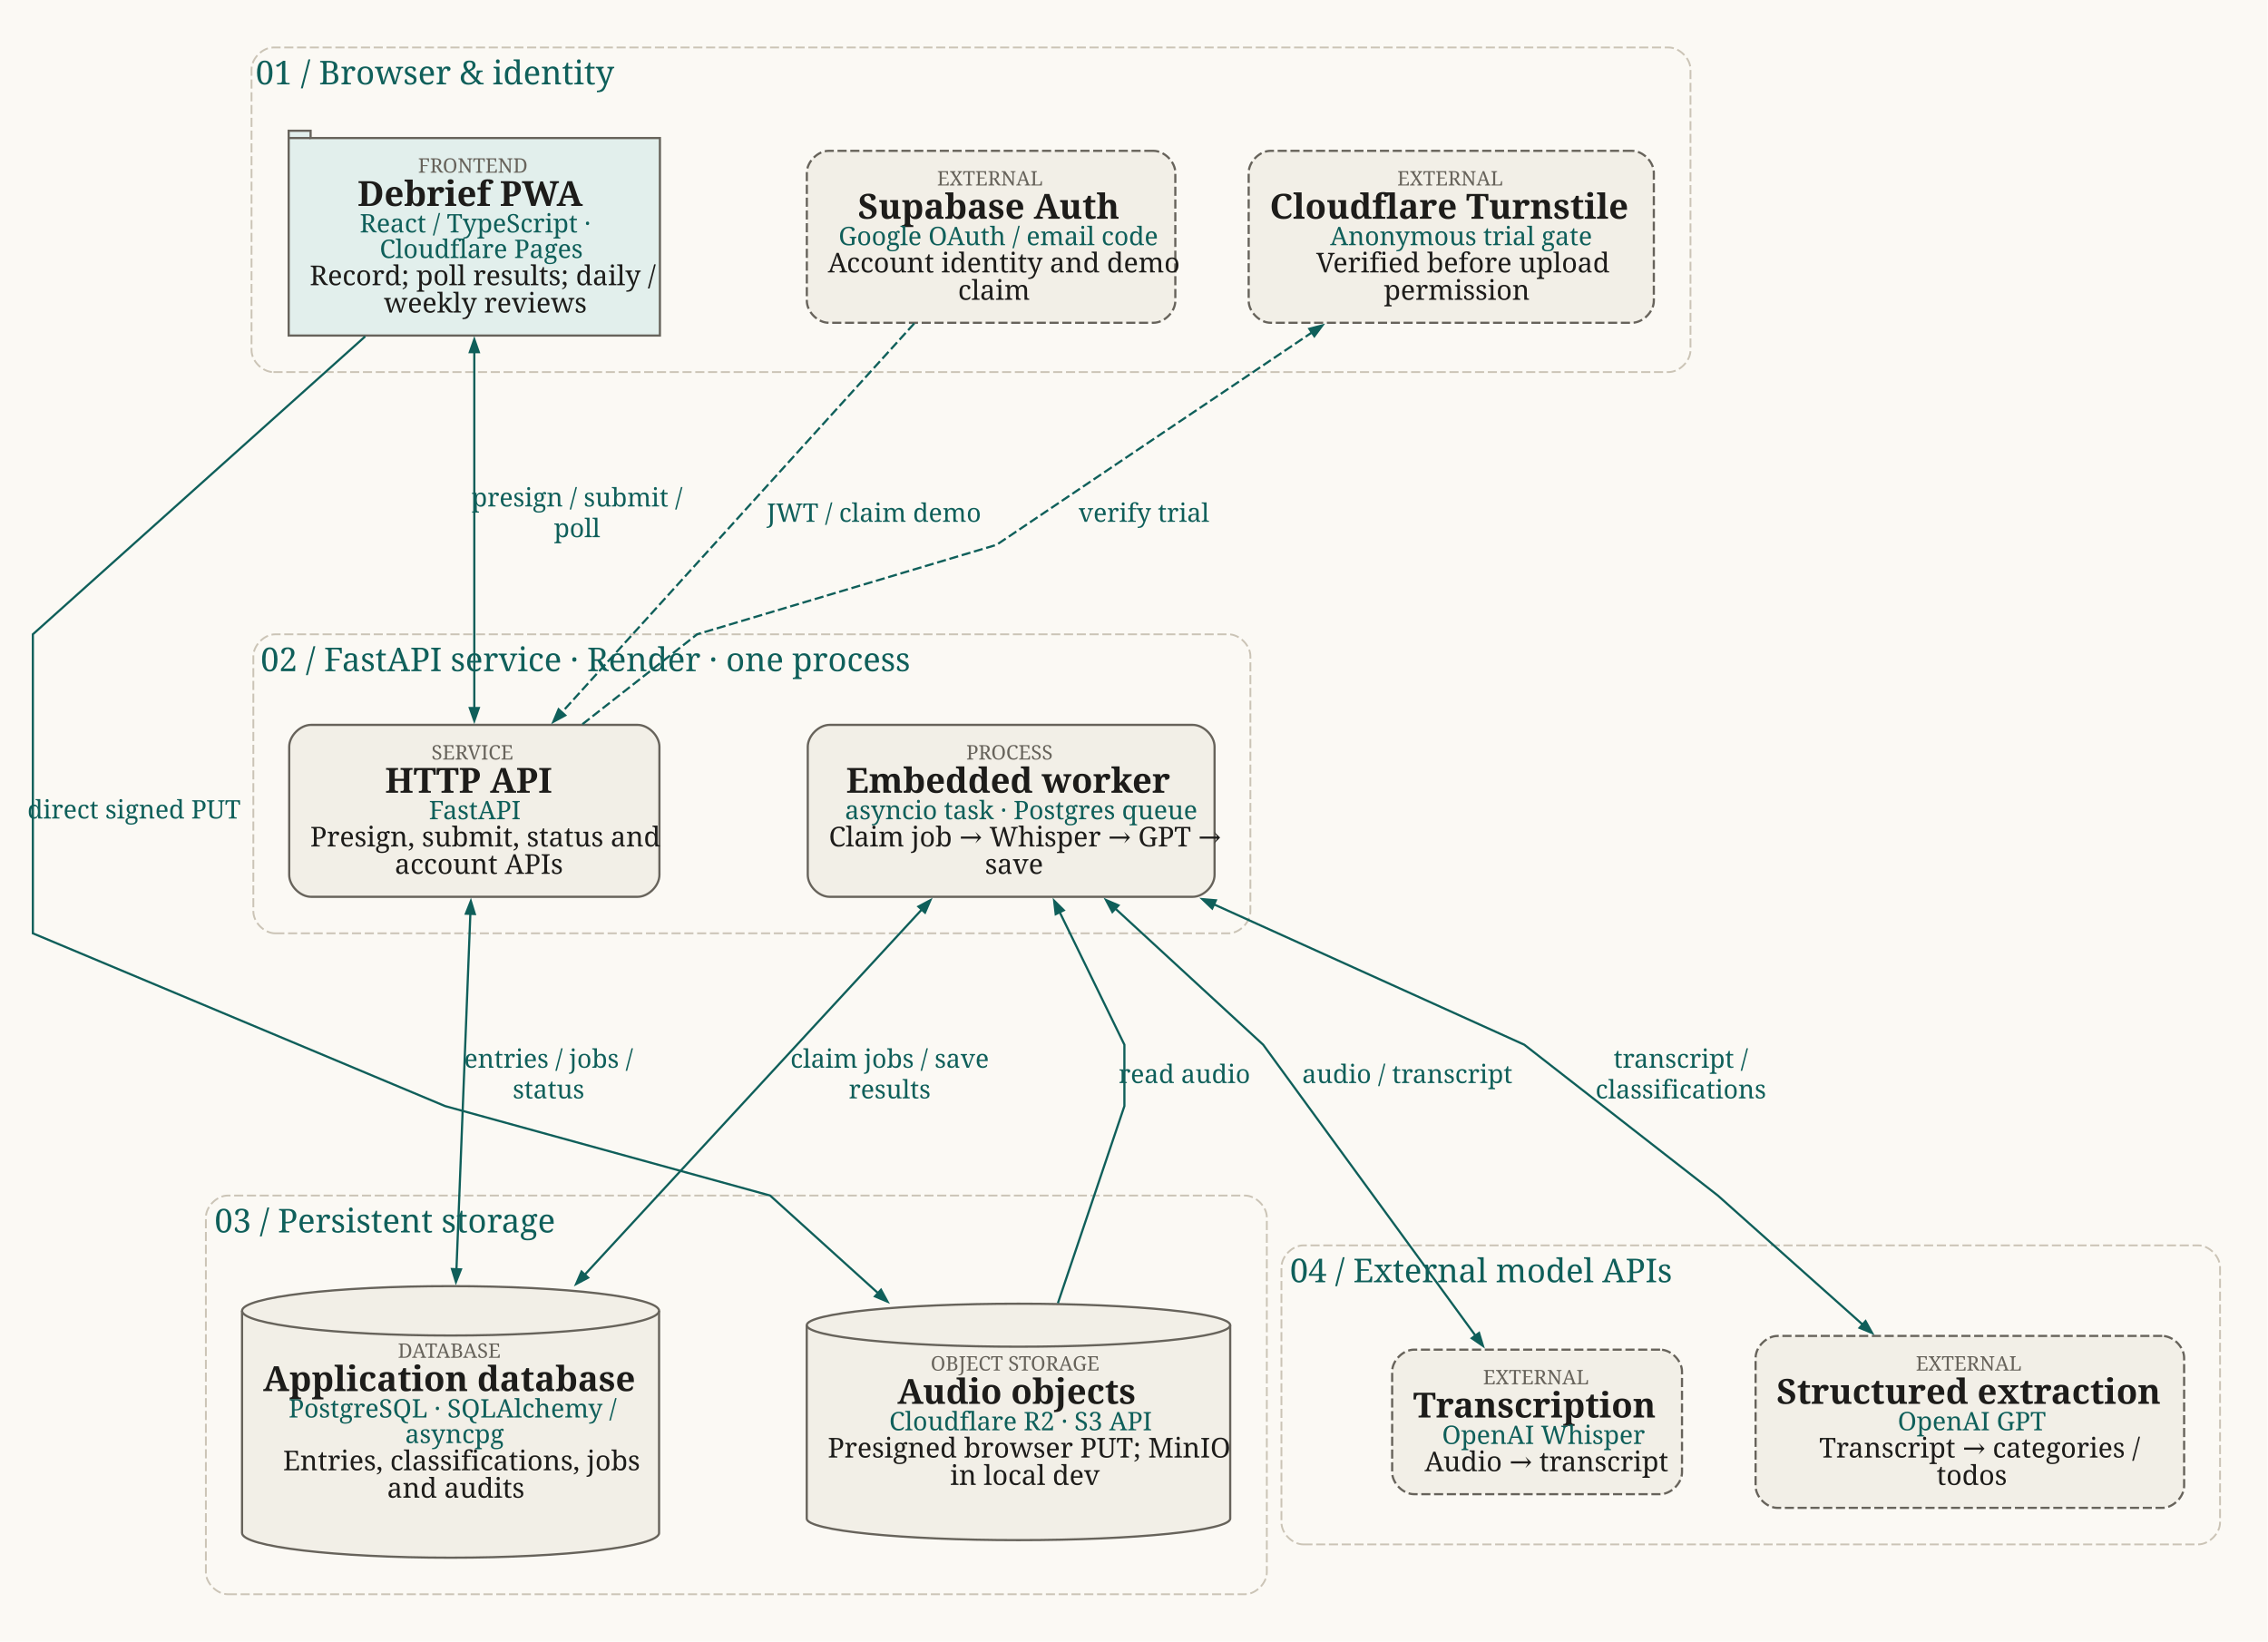
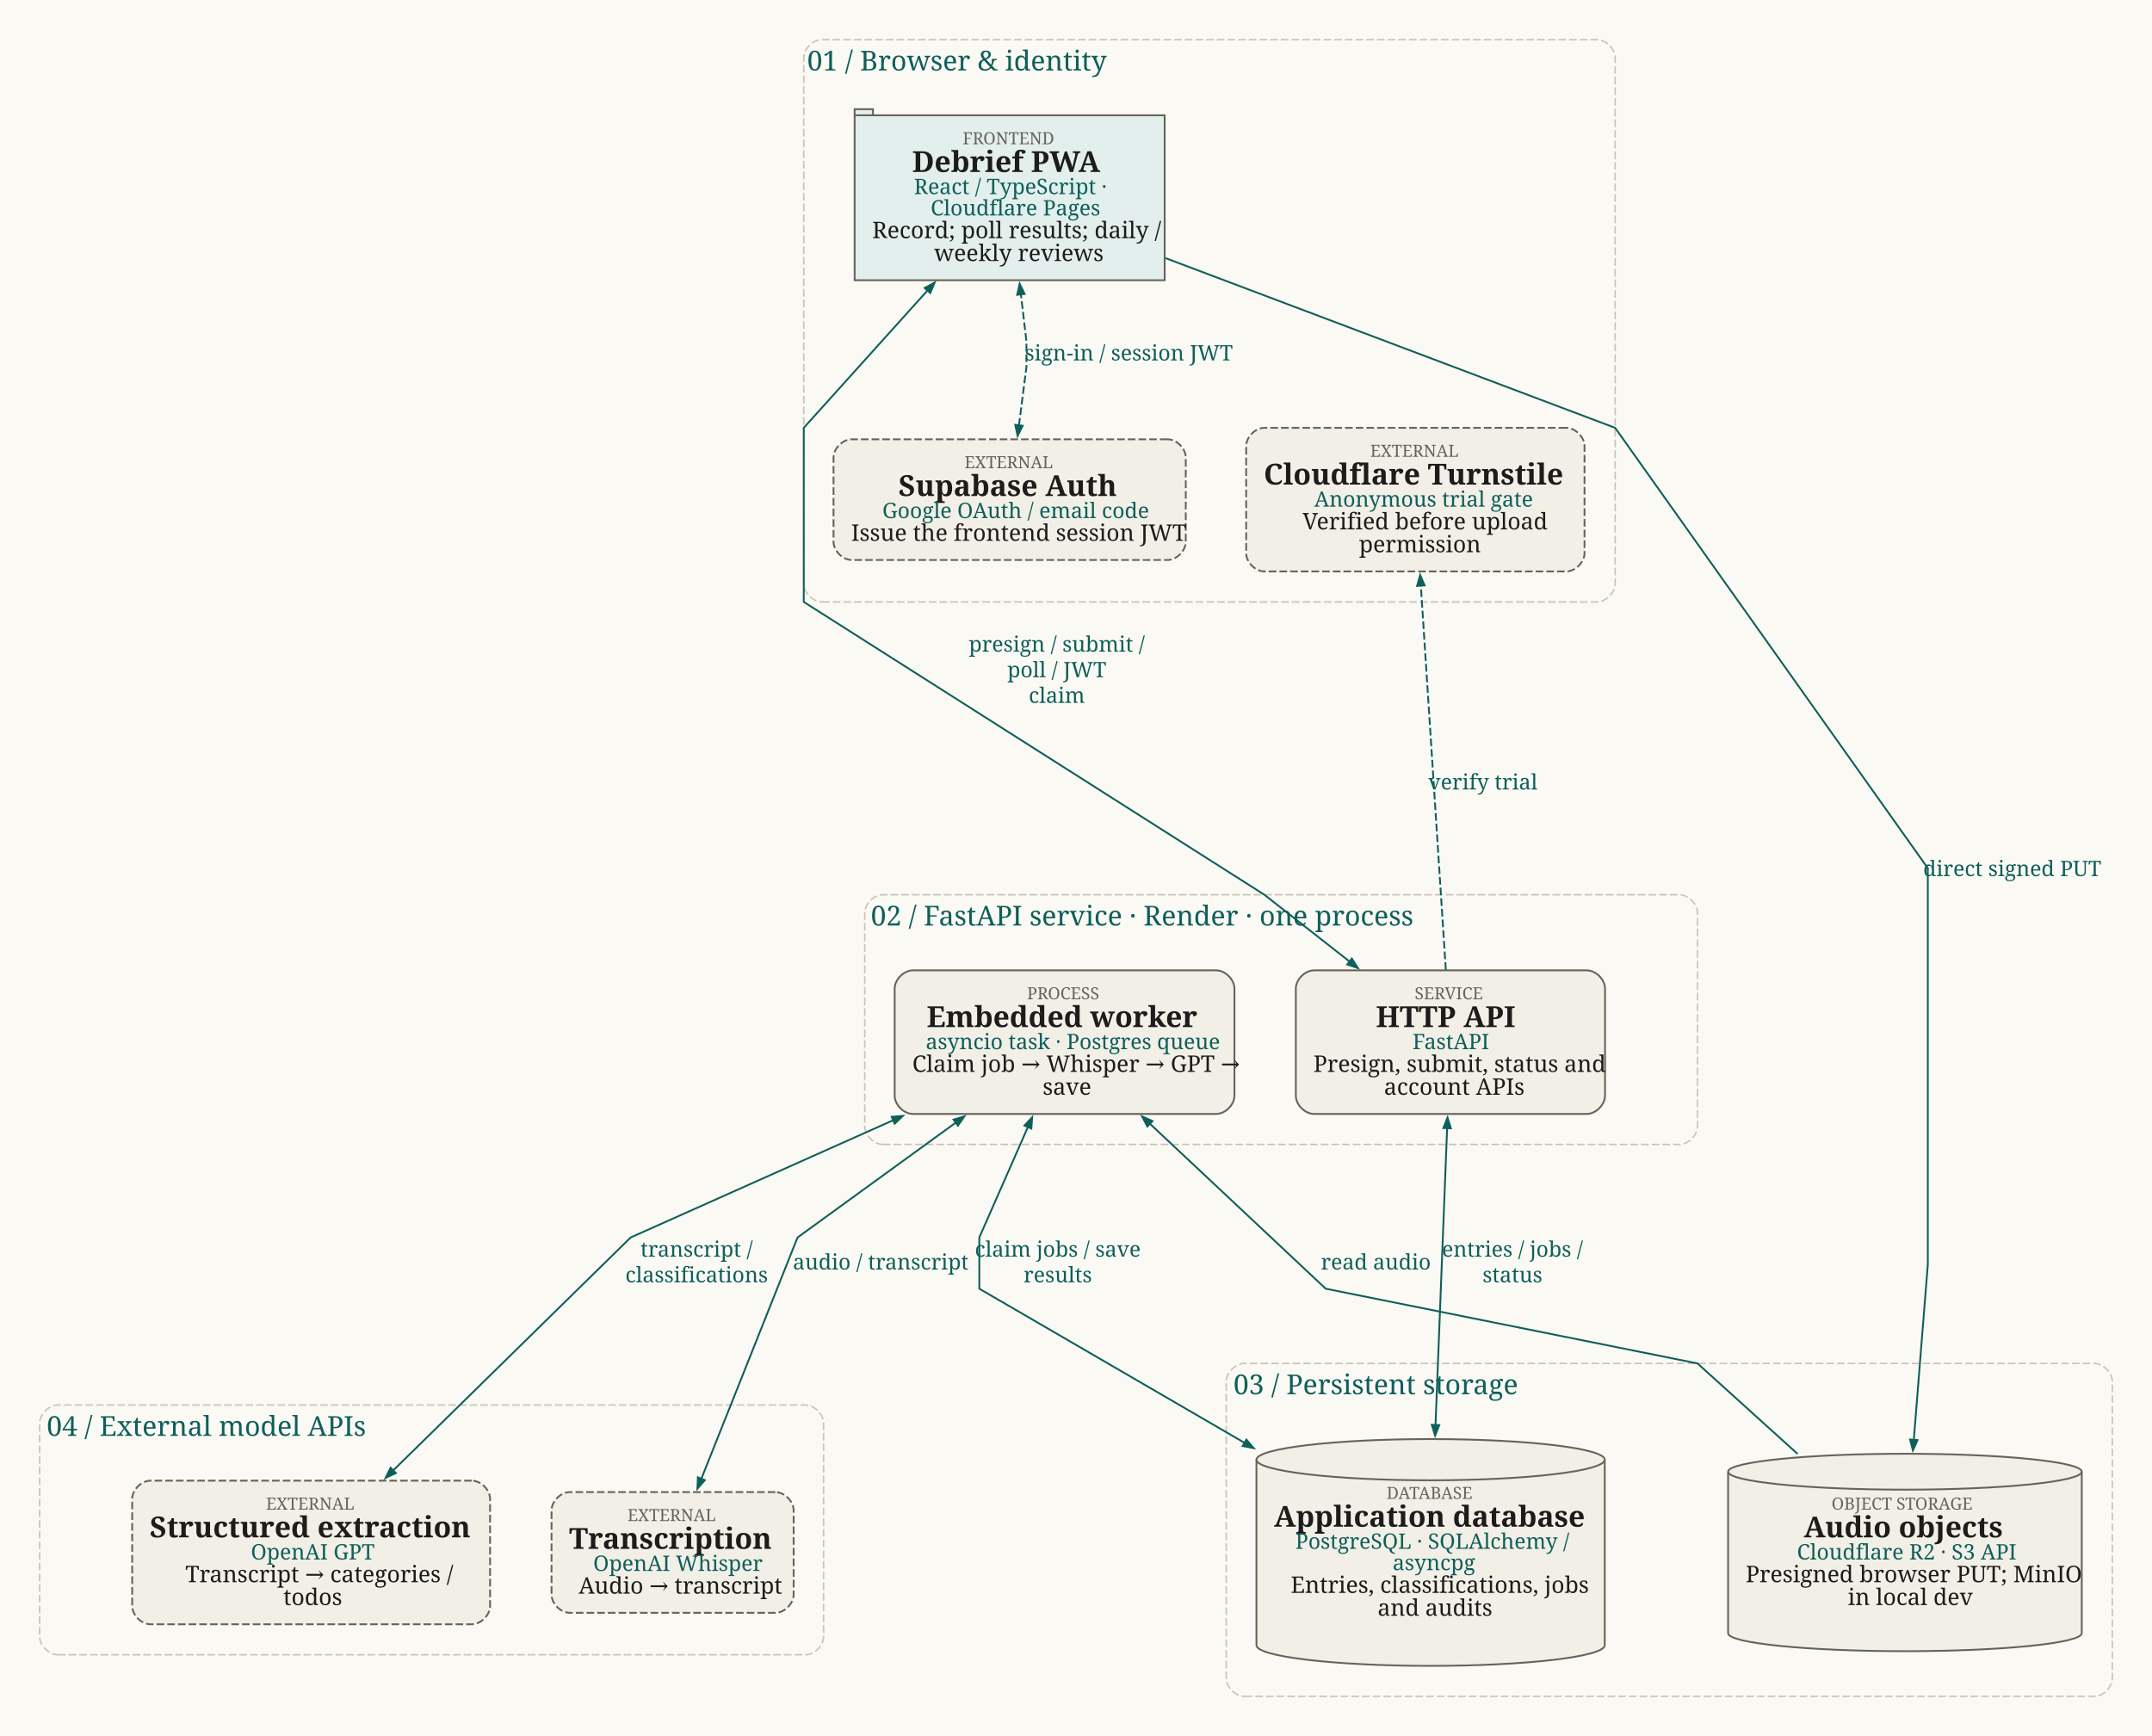
- <svg xmlns="http://www.w3.org/2000/svg" width="1242pt" height="899pt" viewBox="0.00 0.00 1242.00 899.00">
-   <g id="graph0" class="graph" transform="scale(1 1) rotate(0) translate(18 881.04)">
-     <polygon fill="#fbf9f4" stroke="none" points="-18,18 -18,-881.04 1223.74,-881.04 1223.74,18 -18,18" />
+ <svg xmlns="http://www.w3.org/2000/svg" width="1411pt" height="1138pt" viewBox="0.00 0.00 1411.00 1138.00">
+   <g id="graph0" class="graph" transform="scale(1 1) rotate(0) translate(18 1120.4)">
+     <polygon fill="#fbf9f4" stroke="none" points="-18,18 -18,-1120.4 1393,-1120.4 1393,18 -18,18" />
    <g id="clust1" class="cluster">
-       <path fill="#fbf9f4" stroke="#cbc4b6" stroke-dasharray="5,2" d="M131.74,-677.28C131.74,-677.28 895.74,-677.28 895.74,-677.28 901.74,-677.28 907.74,-683.28 907.74,-689.28 907.74,-689.28 907.74,-843.04 907.74,-843.04 907.74,-849.04 901.74,-855.04 895.74,-855.04 895.74,-855.04 131.74,-855.04 131.74,-855.04 125.74,-855.04 119.74,-849.04 119.74,-843.04 119.74,-843.04 119.74,-689.28 119.74,-689.28 119.74,-683.28 125.74,-677.28 131.74,-677.28" />
-       <text xml:space="preserve" text-anchor="middle" x="220.16" y="-834.84" font-family="Georgia" font-size="18.00" fill="#0f5f5a">01 / Browser &amp; identity</text>
-     </g>
-     <g id="clust2" class="cluster">
-       <path fill="#fbf9f4" stroke="#cbc4b6" stroke-dasharray="5,2" d="M132.74,-369.92C132.74,-369.92 654.74,-369.92 654.74,-369.92 660.74,-369.92 666.74,-375.92 666.74,-381.92 666.74,-381.92 666.74,-521.68 666.74,-521.68 666.74,-527.68 660.74,-533.68 654.74,-533.68 654.74,-533.68 132.74,-533.68 132.74,-533.68 126.74,-533.68 120.74,-527.68 120.74,-521.68 120.74,-521.68 120.74,-381.92 120.74,-381.92 120.74,-375.92 126.74,-369.92 132.74,-369.92" />
-       <text xml:space="preserve" text-anchor="middle" x="302.59" y="-513.48" font-family="Georgia" font-size="18.00" fill="#0f5f5a">02 / FastAPI service · Render · one process</text>
-     </g>
-     <g id="clust3" class="cluster">
-       <path fill="#fbf9f4" stroke="#cbc4b6" stroke-dasharray="5,2" d="M106.74,-8C106.74,-8 663.74,-8 663.74,-8 669.74,-8 675.74,-14 675.74,-20 675.74,-20 675.74,-214.32 675.74,-214.32 675.74,-220.32 669.74,-226.32 663.74,-226.32 663.74,-226.32 106.74,-226.32 106.74,-226.32 100.74,-226.32 94.74,-220.32 94.74,-214.32 94.74,-214.32 94.74,-20 94.74,-20 94.74,-14 100.74,-8 106.74,-8" />
-       <text xml:space="preserve" text-anchor="middle" x="192.78" y="-206.12" font-family="Georgia" font-size="18.00" fill="#0f5f5a">03 / Persistent storage</text>
+       <path fill="#fbf9f4" stroke="#cbc4b6" stroke-dasharray="5,2" d="M521,-725.68C521,-725.68 1029,-725.68 1029,-725.68 1035,-725.68 1041,-731.68 1041,-737.68 1041,-737.68 1041,-1082.4 1041,-1082.4 1041,-1088.4 1035,-1094.4 1029,-1094.4 1029,-1094.4 521,-1094.4 521,-1094.4 515,-1094.4 509,-1088.4 509,-1082.4 509,-1082.4 509,-737.68 509,-737.68 509,-731.68 515,-725.68 521,-725.68" />
+       <text xml:space="preserve" text-anchor="middle" x="609.43" y="-1074.2" font-family="Georgia" font-size="18.00" fill="#0f5f5a">01 / Browser &amp; identity</text>
    </g>
    <g id="clust4" class="cluster">
-       <path fill="#fbf9f4" stroke="#cbc4b6" stroke-dasharray="5,2" d="M695.74,-35.28C695.74,-35.28 1185.74,-35.28 1185.74,-35.28 1191.74,-35.28 1197.74,-41.28 1197.74,-47.28 1197.74,-47.28 1197.74,-187.04 1197.74,-187.04 1197.74,-193.04 1191.74,-199.04 1185.74,-199.04 1185.74,-199.04 695.74,-199.04 695.74,-199.04 689.74,-199.04 683.74,-193.04 683.74,-187.04 683.74,-187.04 683.74,-47.28 683.74,-47.28 683.74,-41.28 689.74,-35.28 695.74,-35.28" />
-       <text xml:space="preserve" text-anchor="middle" x="793.04" y="-178.84" font-family="Georgia" font-size="18.00" fill="#0f5f5a">04 / External model APIs</text>
+       <path fill="#fbf9f4" stroke="#cbc4b6" stroke-dasharray="5,2" d="M561,-369.92C561,-369.92 1083,-369.92 1083,-369.92 1089,-369.92 1095,-375.92 1095,-381.92 1095,-381.92 1095,-521.68 1095,-521.68 1095,-527.68 1089,-533.68 1083,-533.68 1083,-533.68 561,-533.68 561,-533.68 555,-533.68 549,-527.68 549,-521.68 549,-521.68 549,-381.92 549,-381.92 549,-375.92 555,-369.92 561,-369.92" />
+       <text xml:space="preserve" text-anchor="middle" x="730.85" y="-513.48" font-family="Georgia" font-size="18.00" fill="#0f5f5a">02 / FastAPI service · Render · one process</text>
+     </g>
+     <g id="clust5" class="cluster">
+       <path fill="#fbf9f4" stroke="#cbc4b6" stroke-dasharray="5,2" d="M798,-8C798,-8 1355,-8 1355,-8 1361,-8 1367,-14 1367,-20 1367,-20 1367,-214.32 1367,-214.32 1367,-220.32 1361,-226.32 1355,-226.32 1355,-226.32 798,-226.32 798,-226.32 792,-226.32 786,-220.32 786,-214.32 786,-214.32 786,-20 786,-20 786,-14 792,-8 798,-8" />
+       <text xml:space="preserve" text-anchor="middle" x="884.05" y="-206.12" font-family="Georgia" font-size="18.00" fill="#0f5f5a">03 / Persistent storage</text>
+     </g>
+     <g id="clust6" class="cluster">
+       <path fill="#fbf9f4" stroke="#cbc4b6" stroke-dasharray="5,2" d="M20,-35.28C20,-35.28 510,-35.28 510,-35.28 516,-35.28 522,-41.28 522,-47.28 522,-47.28 522,-187.04 522,-187.04 522,-193.04 516,-199.04 510,-199.04 510,-199.04 20,-199.04 20,-199.04 14,-199.04 8,-193.04 8,-187.04 8,-187.04 8,-47.28 8,-47.28 8,-41.28 14,-35.28 20,-35.28" />
+       <text xml:space="preserve" text-anchor="middle" x="117.3" y="-178.84" font-family="Georgia" font-size="18.00" fill="#0f5f5a">04 / External model APIs</text>
    </g>
    <g id="node2" class="node">
-       <polygon fill="#e2efec" stroke="#67635b" stroke-width="1.2" points="343.38,-805.44 152.09,-805.44 152.09,-809.44 140.09,-809.44 140.09,-697.28 343.38,-697.28 343.38,-805.44" />
-       <polyline fill="none" stroke="#67635b" stroke-width="1.2" points="140.09,-805.44 152.09,-805.44" />
-       <text xml:space="preserve" text-anchor="start" x="210.93" y="-786.46" font-family="Georgia" font-size="11.00" fill="#67635b">FRONTEND</text>
-       <text xml:space="preserve" text-anchor="start" x="177.81" y="-768.26" font-family="Georgia" font-weight="bold" font-size="19.00" fill="#1d1c1a">Debrief PWA</text>
-       <text xml:space="preserve" text-anchor="start" x="179" y="-753.76" font-family="Georgia" font-size="14.00" fill="#0f5f5a">React / TypeScript ·</text>
-       <text xml:space="preserve" text-anchor="start" x="189.9" y="-739.76" font-family="Georgia" font-size="14.00" fill="#0f5f5a">Cloudflare Pages</text>
-       <text xml:space="preserve" text-anchor="start" x="151.61" y="-724.86" font-family="Georgia" font-size="15.00" fill="#1d1c1a">Record; poll results; daily /</text>
-       <text xml:space="preserve" text-anchor="start" x="192.27" y="-709.86" font-family="Georgia" font-size="15.00" fill="#1d1c1a">weekly reviews</text>
+       <polygon fill="#e2efec" stroke="#67635b" stroke-width="1.2" points="745.64,-1044.8 554.36,-1044.8 554.36,-1048.8 542.36,-1048.8 542.36,-936.64 745.64,-936.64 745.64,-1044.8" />
+       <polyline fill="none" stroke="#67635b" stroke-width="1.2" points="542.36,-1044.8 554.36,-1044.8" />
+       <text xml:space="preserve" text-anchor="start" x="613.2" y="-1025.82" font-family="Georgia" font-size="11.00" fill="#67635b">FRONTEND</text>
+       <text xml:space="preserve" text-anchor="start" x="580.07" y="-1007.62" font-family="Georgia" font-weight="bold" font-size="19.00" fill="#1d1c1a">Debrief PWA</text>
+       <text xml:space="preserve" text-anchor="start" x="581.26" y="-993.12" font-family="Georgia" font-size="14.00" fill="#0f5f5a">React / TypeScript ·</text>
+       <text xml:space="preserve" text-anchor="start" x="592.17" y="-979.12" font-family="Georgia" font-size="14.00" fill="#0f5f5a">Cloudflare Pages</text>
+       <text xml:space="preserve" text-anchor="start" x="553.88" y="-964.22" font-family="Georgia" font-size="15.00" fill="#1d1c1a">Record; poll results; daily /</text>
+       <text xml:space="preserve" text-anchor="start" x="594.54" y="-949.22" font-family="Georgia" font-size="15.00" fill="#1d1c1a">weekly reviews</text>
+     </g>
+     <g id="node3" class="node">
+       <path fill="#f2efe7" stroke="#67635b" stroke-width="1.2" stroke-dasharray="5,2" d="M747.48,-832.34C747.48,-832.34 540.52,-832.34 540.52,-832.34 534.52,-832.34 528.52,-826.34 528.52,-820.34 528.52,-820.34 528.52,-765.18 528.52,-765.18 528.52,-759.18 534.52,-753.18 540.52,-753.18 540.52,-753.18 747.48,-753.18 747.48,-753.18 753.48,-753.18 759.48,-759.18 759.48,-765.18 759.48,-765.18 759.48,-820.34 759.48,-820.34 759.48,-826.34 753.48,-832.34 747.48,-832.34" />
+       <text xml:space="preserve" text-anchor="start" x="614.42" y="-813.36" font-family="Georgia" font-size="11.00" fill="#67635b">EXTERNAL</text>
+       <text xml:space="preserve" text-anchor="start" x="571.13" y="-795.16" font-family="Georgia" font-weight="bold" font-size="19.00" fill="#1d1c1a">Supabase Auth</text>
+       <text xml:space="preserve" text-anchor="start" x="560.48" y="-780.66" font-family="Georgia" font-size="14.00" fill="#0f5f5a">Google OAuth / email code</text>
+       <text xml:space="preserve" text-anchor="start" x="540.04" y="-765.76" font-family="Georgia" font-size="15.00" fill="#1d1c1a">Issue the frontend session JWT</text>
    </g>
    <g id="node6" class="node">
-       <path fill="#f2efe7" stroke="#67635b" stroke-width="1.2" d="M331.11,-484.08C331.11,-484.08 152.37,-484.08 152.37,-484.08 146.37,-484.08 140.37,-478.08 140.37,-472.08 140.37,-472.08 140.37,-401.92 140.37,-401.92 140.37,-395.92 146.37,-389.92 152.37,-389.92 152.37,-389.92 331.11,-389.92 331.11,-389.92 337.11,-389.92 343.11,-395.92 343.11,-401.92 343.11,-401.92 343.11,-472.08 343.11,-472.08 343.11,-478.08 337.11,-484.08 331.11,-484.08" />
-       <text xml:space="preserve" text-anchor="start" x="218.26" y="-465.1" font-family="Georgia" font-size="11.00" fill="#67635b">SERVICE</text>
-       <text xml:space="preserve" text-anchor="start" x="192.89" y="-446.9" font-family="Georgia" font-weight="bold" font-size="19.00" fill="#1d1c1a">HTTP API</text>
-       <text xml:space="preserve" text-anchor="start" x="216.88" y="-432.4" font-family="Georgia" font-size="14.00" fill="#0f5f5a">FastAPI</text>
-       <text xml:space="preserve" text-anchor="start" x="151.89" y="-417.5" font-family="Georgia" font-size="15.00" fill="#1d1c1a">Presign, submit, status and</text>
-       <text xml:space="preserve" text-anchor="start" x="198.19" y="-402.5" font-family="Georgia" font-size="15.00" fill="#1d1c1a">account APIs</text>
+       <path fill="#f2efe7" stroke="#67635b" stroke-width="1.2" d="M1022.37,-484.08C1022.37,-484.08 843.63,-484.08 843.63,-484.08 837.63,-484.08 831.63,-478.08 831.63,-472.08 831.63,-472.08 831.63,-401.92 831.63,-401.92 831.63,-395.92 837.63,-389.92 843.63,-389.92 843.63,-389.92 1022.37,-389.92 1022.37,-389.92 1028.37,-389.92 1034.37,-395.92 1034.37,-401.92 1034.37,-401.92 1034.37,-472.08 1034.37,-472.08 1034.37,-478.08 1028.37,-484.08 1022.37,-484.08" />
+       <text xml:space="preserve" text-anchor="start" x="909.53" y="-465.1" font-family="Georgia" font-size="11.00" fill="#67635b">SERVICE</text>
+       <text xml:space="preserve" text-anchor="start" x="884.15" y="-446.9" font-family="Georgia" font-weight="bold" font-size="19.00" fill="#1d1c1a">HTTP API</text>
+       <text xml:space="preserve" text-anchor="start" x="908.14" y="-432.4" font-family="Georgia" font-size="14.00" fill="#0f5f5a">FastAPI</text>
+       <text xml:space="preserve" text-anchor="start" x="843.15" y="-417.5" font-family="Georgia" font-size="15.00" fill="#1d1c1a">Presign, submit, status and</text>
+       <text xml:space="preserve" text-anchor="start" x="889.45" y="-402.5" font-family="Georgia" font-size="15.00" fill="#1d1c1a">account APIs</text>
    </g>
-     <g id="edge3" class="edge">
-       <path fill="none" stroke="#0f5f5a" stroke-width="1.2" d="M241.74,-688.38C241.74,-631.39 241.74,-547.69 241.74,-493.01" />
-       <polygon fill="#0f5f5a" stroke="#0f5f5a" stroke-width="1.2" points="239.29,-688.2 241.74,-695.2 244.19,-688.2 239.29,-688.2" />
-       <polygon fill="#0f5f5a" stroke="#0f5f5a" stroke-width="1.2" points="244.19,-493.31 241.74,-486.31 239.29,-493.31 244.19,-493.31" />
-       <text xml:space="preserve" text-anchor="middle" x="298" y="-603.68" font-family="Georgia" font-size="14.00" fill="#0f5f5a">presign / submit /</text>
-       <text xml:space="preserve" text-anchor="middle" x="298" y="-586.88" font-family="Georgia" font-size="14.00" fill="#0f5f5a">poll</text>
+     <g id="edge5" class="edge">
+       <path fill="none" stroke="#0f5f5a" stroke-width="1.2" d="M590.28,-930.08C552.63,-888.28 509,-839.84 509,-839.84 509,-839.84 509,-725.68 509,-725.68 509,-725.68 811,-533.68 811,-533.68 811,-533.68 838.17,-512.37 866.87,-489.86" />
+       <polygon fill="#0f5f5a" stroke="#0f5f5a" stroke-width="1.2" points="588.3,-931.54 594.81,-935.11 591.94,-928.27 588.3,-931.54" />
+       <polygon fill="#0f5f5a" stroke="#0f5f5a" stroke-width="1.2" points="868.36,-491.81 872.36,-485.56 865.34,-487.95 868.36,-491.81" />
+       <text xml:space="preserve" text-anchor="middle" x="674.92" y="-693.08" font-family="Georgia" font-size="14.00" fill="#0f5f5a">presign / submit /</text>
+       <text xml:space="preserve" text-anchor="middle" x="674.92" y="-676.28" font-family="Georgia" font-size="14.00" fill="#0f5f5a">poll / JWT</text>
+       <text xml:space="preserve" text-anchor="middle" x="674.92" y="-659.48" font-family="Georgia" font-size="14.00" fill="#0f5f5a">claim</text>
    </g>
    <g id="node10" class="node">
-       <path fill="#f2efe7" stroke="#67635b" stroke-width="1.2" d="M655.68,-155.32C655.68,-161.82 603.71,-167.09 539.74,-167.09 475.76,-167.09 423.79,-161.82 423.79,-155.32 423.79,-155.32 423.79,-49.39 423.79,-49.39 423.79,-42.9 475.76,-37.62 539.74,-37.62 603.71,-37.62 655.68,-42.9 655.68,-49.39 655.68,-49.39 655.68,-155.32 655.68,-155.32" />
-       <path fill="none" stroke="#67635b" stroke-width="1.2" d="M655.68,-155.32C655.68,-148.83 603.71,-143.55 539.74,-143.55 475.76,-143.55 423.79,-148.83 423.79,-155.32" />
-       <text xml:space="preserve" text-anchor="start" x="491.63" y="-130.46" font-family="Georgia" font-size="11.00" fill="#67635b">OBJECT STORAGE</text>
-       <text xml:space="preserve" text-anchor="start" x="473.41" y="-112.26" font-family="Georgia" font-weight="bold" font-size="19.00" fill="#1d1c1a">Audio objects</text>
-       <text xml:space="preserve" text-anchor="start" x="468.93" y="-97.76" font-family="Georgia" font-size="14.00" fill="#0f5f5a">Cloudflare R2 · S3 API</text>
-       <text xml:space="preserve" text-anchor="start" x="435.31" y="-82.86" font-family="Georgia" font-size="15.00" fill="#1d1c1a">Presigned browser PUT; MinIO</text>
-       <text xml:space="preserve" text-anchor="start" x="502.31" y="-67.86" font-family="Georgia" font-size="15.00" fill="#1d1c1a">in local dev</text>
+       <path fill="#f2efe7" stroke="#67635b" stroke-width="1.2" d="M1346.94,-155.32C1346.94,-161.82 1294.97,-167.09 1231,-167.09 1167.03,-167.09 1115.06,-161.82 1115.06,-155.32 1115.06,-155.32 1115.06,-49.39 1115.06,-49.39 1115.06,-42.9 1167.03,-37.62 1231,-37.62 1294.97,-37.62 1346.94,-42.9 1346.94,-49.39 1346.94,-49.39 1346.94,-155.32 1346.94,-155.32" />
+       <path fill="none" stroke="#67635b" stroke-width="1.2" d="M1346.94,-155.32C1346.94,-148.83 1294.97,-143.55 1231,-143.55 1167.03,-143.55 1115.06,-148.83 1115.06,-155.32" />
+       <text xml:space="preserve" text-anchor="start" x="1182.9" y="-130.46" font-family="Georgia" font-size="11.00" fill="#67635b">OBJECT STORAGE</text>
+       <text xml:space="preserve" text-anchor="start" x="1164.67" y="-112.26" font-family="Georgia" font-weight="bold" font-size="19.00" fill="#1d1c1a">Audio objects</text>
+       <text xml:space="preserve" text-anchor="start" x="1160.19" y="-97.76" font-family="Georgia" font-size="14.00" fill="#0f5f5a">Cloudflare R2 · S3 API</text>
+       <text xml:space="preserve" text-anchor="start" x="1126.58" y="-82.86" font-family="Georgia" font-size="15.00" fill="#1d1c1a">Presigned browser PUT; MinIO</text>
+       <text xml:space="preserve" text-anchor="start" x="1193.58" y="-67.86" font-family="Georgia" font-size="15.00" fill="#1d1c1a">in local dev</text>
    </g>
-     <g id="edge4" class="edge">
-       <path fill="none" stroke="#0f5f5a" stroke-width="1.2" d="M181.98,-696.8C110.4,-632.63 0,-533.68 0,-533.68 0,-533.68 0,-369.92 0,-369.92 0,-369.92 225.74,-275.32 225.74,-275.32 225.74,-275.32 403.74,-226.32 403.74,-226.32 403.74,-226.32 432.23,-200.55 463.14,-172.61" />
-       <polygon fill="#0f5f5a" stroke="#0f5f5a" stroke-width="1.2" points="464.45,-174.73 468,-168.22 461.16,-171.1 464.45,-174.73" />
-       <text xml:space="preserve" text-anchor="middle" x="55.37" y="-432.8" font-family="Georgia" font-size="14.00" fill="#0f5f5a">direct signed PUT</text>
+     <g id="edge6" class="edge">
+       <path fill="none" stroke="#0f5f5a" stroke-width="1.2" d="M746.24,-951.12C863.87,-906.71 1041,-839.84 1041,-839.84 1041,-839.84 1246,-551.08 1246,-551.08 1246,-551.08 1246,-551.08 1246,-291.12 1246,-291.12 1241.03,-228.96 1236.82,-176.17" />
+       <polygon fill="#0f5f5a" stroke="#0f5f5a" stroke-width="1.2" points="1239.26,-176.04 1236.26,-169.26 1234.38,-176.43 1239.26,-176.04" />
+       <text xml:space="preserve" text-anchor="middle" x="1301.37" y="-545.88" font-family="Georgia" font-size="14.00" fill="#0f5f5a">direct signed PUT</text>
    </g>
-     <g id="node3" class="node">
-       <path fill="#f2efe7" stroke="#67635b" stroke-width="1.2" stroke-dasharray="5,2" d="M613.63,-798.44C613.63,-798.44 435.84,-798.44 435.84,-798.44 429.84,-798.44 423.84,-792.44 423.84,-786.44 423.84,-786.44 423.84,-716.28 423.84,-716.28 423.84,-710.28 429.84,-704.28 435.84,-704.28 435.84,-704.28 613.63,-704.28 613.63,-704.28 619.63,-704.28 625.63,-710.28 625.63,-716.28 625.63,-716.28 625.63,-786.44 625.63,-786.44 625.63,-792.44 619.63,-798.44 613.63,-798.44" />
-       <text xml:space="preserve" text-anchor="start" x="495.15" y="-779.46" font-family="Georgia" font-size="11.00" fill="#67635b">EXTERNAL</text>
-       <text xml:space="preserve" text-anchor="start" x="451.86" y="-761.26" font-family="Georgia" font-weight="bold" font-size="19.00" fill="#1d1c1a">Supabase Auth</text>
-       <text xml:space="preserve" text-anchor="start" x="441.22" y="-746.76" font-family="Georgia" font-size="14.00" fill="#0f5f5a">Google OAuth / email code</text>
-       <text xml:space="preserve" text-anchor="start" x="435.36" y="-731.86" font-family="Georgia" font-size="15.00" fill="#1d1c1a">Account identity and demo</text>
-       <text xml:space="preserve" text-anchor="start" x="506.6" y="-716.86" font-family="Georgia" font-size="15.00" fill="#1d1c1a">claim</text>
-     </g>
-     <g id="edge5" class="edge">
-       <path fill="none" stroke="#0f5f5a" stroke-width="1.2" stroke-dasharray="5,2" d="M482.67,-703.93C431.05,-646.95 343.72,-550.56 289.58,-490.81" />
-       <polygon fill="#0f5f5a" stroke="#0f5f5a" stroke-width="1.2" points="291.53,-489.31 285.02,-485.77 287.9,-492.6 291.53,-489.31" />
-       <text xml:space="preserve" text-anchor="middle" x="460.62" y="-595.28" font-family="Georgia" font-size="14.00" fill="#0f5f5a">JWT / claim demo</text>
+     <g id="edge7" class="edge">
+       <path fill="none" stroke="#0f5f5a" stroke-width="1.2" stroke-dasharray="5,2" d="M650.08,-841.33C652.62,-861.24 655,-879.84 655,-879.84 655,-879.84 655,-896.64 655,-896.64 655,-896.64 653.36,-910.51 651.35,-927.55" />
+       <polygon fill="#0f5f5a" stroke="#0f5f5a" stroke-width="1.2" points="652.53,-841.2 649.22,-834.57 647.67,-841.83 652.53,-841.2" />
+       <polygon fill="#0f5f5a" stroke="#0f5f5a" stroke-width="1.2" points="648.94,-927.07 650.55,-934.31 653.8,-927.65 648.94,-927.07" />
+       <text xml:space="preserve" text-anchor="middle" x="722.13" y="-884.04" font-family="Georgia" font-size="14.00" fill="#0f5f5a">sign-in / session JWT</text>
    </g>
    <g id="node4" class="node">
-       <path fill="#f2efe7" stroke="#67635b" stroke-width="1.2" stroke-dasharray="5,2" d="M875.67,-798.44C875.67,-798.44 677.8,-798.44 677.8,-798.44 671.8,-798.44 665.8,-792.44 665.8,-786.44 665.8,-786.44 665.8,-716.28 665.8,-716.28 665.8,-710.28 671.8,-704.28 677.8,-704.28 677.8,-704.28 875.67,-704.28 875.67,-704.28 881.67,-704.28 887.67,-710.28 887.67,-716.28 887.67,-716.28 887.67,-786.44 887.67,-786.44 887.67,-792.44 881.67,-798.44 875.67,-798.44" />
-       <text xml:space="preserve" text-anchor="start" x="747.15" y="-779.46" font-family="Georgia" font-size="11.00" fill="#67635b">EXTERNAL</text>
-       <text xml:space="preserve" text-anchor="start" x="677.32" y="-761.26" font-family="Georgia" font-weight="bold" font-size="19.00" fill="#1d1c1a">Cloudflare Turnstile</text>
-       <text xml:space="preserve" text-anchor="start" x="710.42" y="-746.76" font-family="Georgia" font-size="14.00" fill="#0f5f5a">Anonymous trial gate</text>
-       <text xml:space="preserve" text-anchor="start" x="702.78" y="-731.86" font-family="Georgia" font-size="15.00" fill="#1d1c1a">Verified before upload</text>
-       <text xml:space="preserve" text-anchor="start" x="739.8" y="-716.86" font-family="Georgia" font-size="15.00" fill="#1d1c1a">permission</text>
+       <path fill="#f2efe7" stroke="#67635b" stroke-width="1.2" stroke-dasharray="5,2" d="M1008.93,-839.84C1008.93,-839.84 811.07,-839.84 811.07,-839.84 805.07,-839.84 799.07,-833.84 799.07,-827.84 799.07,-827.84 799.07,-757.68 799.07,-757.68 799.07,-751.68 805.07,-745.68 811.07,-745.68 811.07,-745.68 1008.93,-745.68 1008.93,-745.68 1014.93,-745.68 1020.93,-751.68 1020.93,-757.68 1020.93,-757.68 1020.93,-827.84 1020.93,-827.84 1020.93,-833.84 1014.93,-839.84 1008.93,-839.84" />
+       <text xml:space="preserve" text-anchor="start" x="880.42" y="-820.86" font-family="Georgia" font-size="11.00" fill="#67635b">EXTERNAL</text>
+       <text xml:space="preserve" text-anchor="start" x="810.59" y="-802.66" font-family="Georgia" font-weight="bold" font-size="19.00" fill="#1d1c1a">Cloudflare Turnstile</text>
+       <text xml:space="preserve" text-anchor="start" x="843.69" y="-788.16" font-family="Georgia" font-size="14.00" fill="#0f5f5a">Anonymous trial gate</text>
+       <text xml:space="preserve" text-anchor="start" x="836.04" y="-773.26" font-family="Georgia" font-size="15.00" fill="#1d1c1a">Verified before upload</text>
+       <text xml:space="preserve" text-anchor="start" x="873.06" y="-758.26" font-family="Georgia" font-size="15.00" fill="#1d1c1a">permission</text>
    </g>
-     <g id="edge6" class="edge">
-       <path fill="none" stroke="#0f5f5a" stroke-width="1.2" stroke-dasharray="5,2" d="M300.95,-484.44C332.03,-508.82 363.74,-533.68 363.74,-533.68 363.74,-533.68 527.74,-582.68 527.74,-582.68 527.74,-582.68 627.48,-649.85 700.71,-699.16" />
-       <polygon fill="#0f5f5a" stroke="#0f5f5a" stroke-width="1.2" points="699.02,-700.98 706.2,-702.86 701.76,-696.92 699.02,-700.98" />
-       <text xml:space="preserve" text-anchor="middle" x="608.43" y="-595.28" font-family="Georgia" font-size="14.00" fill="#0f5f5a">verify trial</text>
+     <g id="edge8" class="edge">
+       <path fill="none" stroke="#0f5f5a" stroke-width="1.2" stroke-dasharray="5,2" d="M929.98,-484.43C925.76,-549.38 918.1,-667.15 913.59,-736.52" />
+       <polygon fill="#0f5f5a" stroke="#0f5f5a" stroke-width="1.2" points="911.16,-736.19 913.15,-743.34 916.05,-736.51 911.16,-736.19" />
+       <text xml:space="preserve" text-anchor="middle" x="954.32" y="-602.68" font-family="Georgia" font-size="14.00" fill="#0f5f5a">verify trial</text>
    </g>
    <g id="node9" class="node">
-       <path fill="#f2efe7" stroke="#67635b" stroke-width="1.2" d="M342.92,-163.2C342.92,-170.66 291.74,-176.72 228.74,-176.72 165.73,-176.72 114.55,-170.66 114.55,-163.2 114.55,-163.2 114.55,-41.52 114.55,-41.52 114.55,-34.06 165.73,-28 228.74,-28 291.74,-28 342.92,-34.06 342.92,-41.52 342.92,-41.52 342.92,-163.2 342.92,-163.2" />
-       <path fill="none" stroke="#67635b" stroke-width="1.2" d="M342.92,-163.2C342.92,-155.74 291.74,-149.68 228.74,-149.68 165.73,-149.68 114.55,-155.74 114.55,-163.2" />
-       <text xml:space="preserve" text-anchor="start" x="199.87" y="-137.46" font-family="Georgia" font-size="11.00" fill="#67635b">DATABASE</text>
-       <text xml:space="preserve" text-anchor="start" x="126.07" y="-119.26" font-family="Georgia" font-weight="bold" font-size="19.00" fill="#1d1c1a">Application database</text>
-       <text xml:space="preserve" text-anchor="start" x="140.04" y="-104.76" font-family="Georgia" font-size="14.00" fill="#0f5f5a">PostgreSQL · SQLAlchemy /</text>
-       <text xml:space="preserve" text-anchor="start" x="203.86" y="-90.76" font-family="Georgia" font-size="14.00" fill="#0f5f5a">asyncpg</text>
-       <text xml:space="preserve" text-anchor="start" x="137.01" y="-75.86" font-family="Georgia" font-size="15.00" fill="#1d1c1a">Entries, classifications, jobs</text>
-       <text xml:space="preserve" text-anchor="start" x="193.98" y="-60.86" font-family="Georgia" font-size="15.00" fill="#1d1c1a">and audits</text>
+       <path fill="#f2efe7" stroke="#67635b" stroke-width="1.2" d="M1034.18,-163.2C1034.18,-170.66 983,-176.72 920,-176.72 857,-176.72 805.82,-170.66 805.82,-163.2 805.82,-163.2 805.82,-41.52 805.82,-41.52 805.82,-34.06 857,-28 920,-28 983,-28 1034.18,-34.06 1034.18,-41.52 1034.18,-41.52 1034.18,-163.2 1034.18,-163.2" />
+       <path fill="none" stroke="#67635b" stroke-width="1.2" d="M1034.18,-163.2C1034.18,-155.74 983,-149.68 920,-149.68 857,-149.68 805.82,-155.74 805.82,-163.2" />
+       <text xml:space="preserve" text-anchor="start" x="891.13" y="-137.46" font-family="Georgia" font-size="11.00" fill="#67635b">DATABASE</text>
+       <text xml:space="preserve" text-anchor="start" x="817.34" y="-119.26" font-family="Georgia" font-weight="bold" font-size="19.00" fill="#1d1c1a">Application database</text>
+       <text xml:space="preserve" text-anchor="start" x="831.31" y="-104.76" font-family="Georgia" font-size="14.00" fill="#0f5f5a">PostgreSQL · SQLAlchemy /</text>
+       <text xml:space="preserve" text-anchor="start" x="895.12" y="-90.76" font-family="Georgia" font-size="14.00" fill="#0f5f5a">asyncpg</text>
+       <text xml:space="preserve" text-anchor="start" x="828.28" y="-75.86" font-family="Georgia" font-size="15.00" fill="#1d1c1a">Entries, classifications, jobs</text>
+       <text xml:space="preserve" text-anchor="start" x="885.25" y="-60.86" font-family="Georgia" font-size="15.00" fill="#1d1c1a">and audits</text>
    </g>
-     <g id="edge7" class="edge">
-       <path fill="none" stroke="#0f5f5a" stroke-width="1.2" d="M239.58,-380.73C237.5,-327.52 234.33,-246.4 231.95,-185.61" />
-       <polygon fill="#0f5f5a" stroke="#0f5f5a" stroke-width="1.2" points="237.12,-380.68 239.84,-387.58 242.02,-380.49 237.12,-380.68" />
-       <polygon fill="#0f5f5a" stroke="#0f5f5a" stroke-width="1.2" points="234.41,-185.89 231.69,-178.99 229.52,-186.08 234.41,-185.89" />
-       <text xml:space="preserve" text-anchor="middle" x="282.39" y="-296.32" font-family="Georgia" font-size="14.00" fill="#0f5f5a">entries / jobs /</text>
-       <text xml:space="preserve" text-anchor="middle" x="282.39" y="-279.52" font-family="Georgia" font-size="14.00" fill="#0f5f5a">status</text>
+     <g id="edge9" class="edge">
+       <path fill="none" stroke="#0f5f5a" stroke-width="1.2" d="M930.84,-380.73C928.76,-327.52 925.59,-246.4 923.21,-185.61" />
+       <polygon fill="#0f5f5a" stroke="#0f5f5a" stroke-width="1.2" points="928.39,-380.68 931.11,-387.58 933.28,-380.49 928.39,-380.68" />
+       <polygon fill="#0f5f5a" stroke="#0f5f5a" stroke-width="1.2" points="925.68,-185.89 922.96,-178.99 920.78,-186.08 925.68,-185.89" />
+       <text xml:space="preserve" text-anchor="middle" x="973.66" y="-296.32" font-family="Georgia" font-size="14.00" fill="#0f5f5a">entries / jobs /</text>
+       <text xml:space="preserve" text-anchor="middle" x="973.66" y="-279.52" font-family="Georgia" font-size="14.00" fill="#0f5f5a">status</text>
    </g>
    <g id="node7" class="node">
-       <path fill="#f2efe7" stroke="#67635b" stroke-width="1.2" d="M635.12,-484.08C635.12,-484.08 436.35,-484.08 436.35,-484.08 430.35,-484.08 424.35,-478.08 424.35,-472.08 424.35,-472.08 424.35,-401.92 424.35,-401.92 424.35,-395.92 430.35,-389.92 436.35,-389.92 436.35,-389.92 635.12,-389.92 635.12,-389.92 641.12,-389.92 647.12,-395.92 647.12,-401.92 647.12,-401.92 647.12,-472.08 647.12,-472.08 647.12,-478.08 641.12,-484.08 635.12,-484.08" />
-       <text xml:space="preserve" text-anchor="start" x="511.13" y="-465.1" font-family="Georgia" font-size="11.00" fill="#67635b">PROCESS</text>
-       <text xml:space="preserve" text-anchor="start" x="445.37" y="-446.9" font-family="Georgia" font-weight="bold" font-size="19.00" fill="#1d1c1a">Embedded worker</text>
-       <text xml:space="preserve" text-anchor="start" x="444.69" y="-432.4" font-family="Georgia" font-size="14.00" fill="#0f5f5a">asyncio task · Postgres queue</text>
-       <text xml:space="preserve" text-anchor="start" x="435.87" y="-417.5" font-family="Georgia" font-size="15.00" fill="#1d1c1a">Claim job → Whisper → GPT →</text>
-       <text xml:space="preserve" text-anchor="start" x="521.37" y="-402.5" font-family="Georgia" font-size="15.00" fill="#1d1c1a">save</text>
+       <path fill="#f2efe7" stroke="#67635b" stroke-width="1.2" d="M779.39,-484.08C779.39,-484.08 580.61,-484.08 580.61,-484.08 574.61,-484.08 568.61,-478.08 568.61,-472.08 568.61,-472.08 568.61,-401.92 568.61,-401.92 568.61,-395.92 574.61,-389.92 580.61,-389.92 580.61,-389.92 779.39,-389.92 779.39,-389.92 785.39,-389.92 791.39,-395.92 791.39,-401.92 791.39,-401.92 791.39,-472.08 791.39,-472.08 791.39,-478.08 785.39,-484.08 779.39,-484.08" />
+       <text xml:space="preserve" text-anchor="start" x="655.4" y="-465.1" font-family="Georgia" font-size="11.00" fill="#67635b">PROCESS</text>
+       <text xml:space="preserve" text-anchor="start" x="589.64" y="-446.9" font-family="Georgia" font-weight="bold" font-size="19.00" fill="#1d1c1a">Embedded worker</text>
+       <text xml:space="preserve" text-anchor="start" x="588.95" y="-432.4" font-family="Georgia" font-size="14.00" fill="#0f5f5a">asyncio task · Postgres queue</text>
+       <text xml:space="preserve" text-anchor="start" x="580.13" y="-417.5" font-family="Georgia" font-size="15.00" fill="#1d1c1a">Claim job → Whisper → GPT →</text>
+       <text xml:space="preserve" text-anchor="start" x="665.63" y="-402.5" font-family="Georgia" font-size="15.00" fill="#1d1c1a">save</text>
    </g>
-     <g id="edge8" class="edge">
-       <path fill="none" stroke="#0f5f5a" stroke-width="1.2" d="M486.91,-383.1C437.13,-329.15 359.29,-244.82 302.1,-182.85" />
-       <polygon fill="#0f5f5a" stroke="#0f5f5a" stroke-width="1.2" points="484.95,-384.58 491.49,-388.06 488.55,-381.26 484.95,-384.58" />
-       <polygon fill="#0f5f5a" stroke="#0f5f5a" stroke-width="1.2" points="304.06,-181.36 297.51,-177.88 300.46,-184.68 304.06,-181.36" />
-       <text xml:space="preserve" text-anchor="middle" x="469.21" y="-296.32" font-family="Georgia" font-size="14.00" fill="#0f5f5a">claim jobs / save</text>
-       <text xml:space="preserve" text-anchor="middle" x="469.21" y="-279.52" font-family="Georgia" font-size="14.00" fill="#0f5f5a">results</text>
+     <g id="edge10" class="edge">
+       <path fill="none" stroke="#0f5f5a" stroke-width="1.2" d="M656.1,-381.65C640.91,-347.13 624.11,-308.92 624.11,-308.92 624.11,-308.92 624.11,-275.32 624.11,-275.32 624.11,-275.32 716.66,-221.53 798.25,-174.12" />
+       <polygon fill="#0f5f5a" stroke="#0f5f5a" stroke-width="1.2" points="653.71,-382.32 658.77,-387.74 658.2,-380.35 653.71,-382.32" />
+       <polygon fill="#0f5f5a" stroke="#0f5f5a" stroke-width="1.2" points="799.21,-176.39 804.03,-170.76 796.75,-172.16 799.21,-176.39" />
+       <text xml:space="preserve" text-anchor="middle" x="675.55" y="-296.32" font-family="Georgia" font-size="14.00" fill="#0f5f5a">claim jobs / save</text>
+       <text xml:space="preserve" text-anchor="middle" x="675.55" y="-279.52" font-family="Georgia" font-size="14.00" fill="#0f5f5a">results</text>
    </g>
    <g id="node12" class="node">
-       <path fill="#f2efe7" stroke="#67635b" stroke-width="1.2" stroke-dasharray="5,2" d="M891.1,-141.94C891.1,-141.94 756.37,-141.94 756.37,-141.94 750.37,-141.94 744.37,-135.94 744.37,-129.94 744.37,-129.94 744.37,-74.78 744.37,-74.78 744.37,-68.78 750.37,-62.78 756.37,-62.78 756.37,-62.78 891.1,-62.78 891.1,-62.78 897.1,-62.78 903.1,-68.78 903.1,-74.78 903.1,-74.78 903.1,-129.94 903.1,-129.94 903.1,-135.94 897.1,-141.94 891.1,-141.94" />
-       <text xml:space="preserve" text-anchor="start" x="794.15" y="-122.96" font-family="Georgia" font-size="11.00" fill="#67635b">EXTERNAL</text>
-       <text xml:space="preserve" text-anchor="start" x="755.89" y="-104.76" font-family="Georgia" font-weight="bold" font-size="19.00" fill="#1d1c1a">Transcription</text>
-       <text xml:space="preserve" text-anchor="start" x="771.67" y="-90.26" font-family="Georgia" font-size="14.00" fill="#0f5f5a">OpenAI Whisper</text>
-       <text xml:space="preserve" text-anchor="start" x="762.14" y="-75.36" font-family="Georgia" font-size="15.00" fill="#1d1c1a">Audio → transcript</text>
+       <path fill="#f2efe7" stroke="#67635b" stroke-width="1.2" stroke-dasharray="5,2" d="M490.37,-141.94C490.37,-141.94 355.63,-141.94 355.63,-141.94 349.63,-141.94 343.63,-135.94 343.63,-129.94 343.63,-129.94 343.63,-74.78 343.63,-74.78 343.63,-68.78 349.63,-62.78 355.63,-62.78 355.63,-62.78 490.37,-62.78 490.37,-62.78 496.37,-62.78 502.37,-68.78 502.37,-74.78 502.37,-74.78 502.37,-129.94 502.37,-129.94 502.37,-135.94 496.37,-141.94 490.37,-141.94" />
+       <text xml:space="preserve" text-anchor="start" x="393.42" y="-122.96" font-family="Georgia" font-size="11.00" fill="#67635b">EXTERNAL</text>
+       <text xml:space="preserve" text-anchor="start" x="355.15" y="-104.76" font-family="Georgia" font-weight="bold" font-size="19.00" fill="#1d1c1a">Transcription</text>
+       <text xml:space="preserve" text-anchor="start" x="370.93" y="-90.26" font-family="Georgia" font-size="14.00" fill="#0f5f5a">OpenAI Whisper</text>
+       <text xml:space="preserve" text-anchor="start" x="361.4" y="-75.36" font-family="Georgia" font-size="15.00" fill="#1d1c1a">Audio → transcript</text>
    </g>
-     <g id="edge10" class="edge">
-       <path fill="none" stroke="#0f5f5a" stroke-width="1.2" d="M592.4,-383.82C630.48,-348.76 673.74,-308.92 673.74,-308.92 673.74,-308.92 745.97,-209.93 790.19,-149.33" />
-       <polygon fill="#0f5f5a" stroke="#0f5f5a" stroke-width="1.2" points="591.16,-381.63 587.67,-388.17 594.48,-385.23 591.16,-381.63" />
-       <polygon fill="#0f5f5a" stroke="#0f5f5a" stroke-width="1.2" points="791.95,-151.07 794.1,-143.98 787.99,-148.19 791.95,-151.07" />
-       <text xml:space="preserve" text-anchor="middle" x="752.66" y="-287.92" font-family="Georgia" font-size="14.00" fill="#0f5f5a">audio / transcript</text>
+     <g id="edge12" class="edge">
+       <path fill="none" stroke="#0f5f5a" stroke-width="1.2" d="M608.71,-384.25C560.26,-349.09 504.92,-308.92 504.92,-308.92 504.92,-308.92 465.95,-211.13 441.76,-150.45" />
+       <polygon fill="#0f5f5a" stroke="#0f5f5a" stroke-width="1.2" points="607.23,-386.21 614.33,-388.33 610.1,-382.24 607.23,-386.21" />
+       <polygon fill="#0f5f5a" stroke="#0f5f5a" stroke-width="1.2" points="444.14,-149.79 439.27,-144.2 439.59,-151.6 444.14,-149.79" />
+       <text xml:space="preserve" text-anchor="middle" x="559.46" y="-287.92" font-family="Georgia" font-size="14.00" fill="#0f5f5a">audio / transcript</text>
    </g>
    <g id="node13" class="node">
-       <path fill="#f2efe7" stroke="#67635b" stroke-width="1.2" stroke-dasharray="5,2" d="M1166.07,-149.44C1166.07,-149.44 955.4,-149.44 955.4,-149.44 949.4,-149.44 943.4,-143.44 943.4,-137.44 943.4,-137.44 943.4,-67.28 943.4,-67.28 943.4,-61.28 949.4,-55.28 955.4,-55.28 955.4,-55.28 1166.07,-55.28 1166.07,-55.28 1172.07,-55.28 1178.07,-61.28 1178.07,-67.28 1178.07,-67.28 1178.07,-137.44 1178.07,-137.44 1178.07,-143.44 1172.07,-149.44 1166.07,-149.44" />
-       <text xml:space="preserve" text-anchor="start" x="1031.15" y="-130.46" font-family="Georgia" font-size="11.00" fill="#67635b">EXTERNAL</text>
-       <text xml:space="preserve" text-anchor="start" x="954.92" y="-112.26" font-family="Georgia" font-weight="bold" font-size="19.00" fill="#1d1c1a">Structured extraction</text>
-       <text xml:space="preserve" text-anchor="start" x="1021.22" y="-97.76" font-family="Georgia" font-size="14.00" fill="#0f5f5a">OpenAI GPT</text>
-       <text xml:space="preserve" text-anchor="start" x="978.25" y="-82.86" font-family="Georgia" font-size="15.00" fill="#1d1c1a">Transcript → categories /</text>
-       <text xml:space="preserve" text-anchor="start" x="1042.51" y="-67.86" font-family="Georgia" font-size="15.00" fill="#1d1c1a">todos</text>
+       <path fill="#f2efe7" stroke="#67635b" stroke-width="1.2" stroke-dasharray="5,2" d="M291.33,-149.44C291.33,-149.44 80.67,-149.44 80.67,-149.44 74.67,-149.44 68.67,-143.44 68.67,-137.44 68.67,-137.44 68.67,-67.28 68.67,-67.28 68.67,-61.28 74.67,-55.28 80.67,-55.28 80.67,-55.28 291.33,-55.28 291.33,-55.28 297.33,-55.28 303.33,-61.28 303.33,-67.28 303.33,-67.28 303.33,-137.44 303.33,-137.44 303.33,-143.44 297.33,-149.44 291.33,-149.44" />
+       <text xml:space="preserve" text-anchor="start" x="156.42" y="-130.46" font-family="Georgia" font-size="11.00" fill="#67635b">EXTERNAL</text>
+       <text xml:space="preserve" text-anchor="start" x="80.19" y="-112.26" font-family="Georgia" font-weight="bold" font-size="19.00" fill="#1d1c1a">Structured extraction</text>
+       <text xml:space="preserve" text-anchor="start" x="146.48" y="-97.76" font-family="Georgia" font-size="14.00" fill="#0f5f5a">OpenAI GPT</text>
+       <text xml:space="preserve" text-anchor="start" x="103.52" y="-82.86" font-family="Georgia" font-size="15.00" fill="#1d1c1a">Transcript → categories /</text>
+       <text xml:space="preserve" text-anchor="start" x="167.78" y="-67.86" font-family="Georgia" font-size="15.00" fill="#1d1c1a">todos</text>
+     </g>
+     <g id="edge13" class="edge">
+       <path fill="none" stroke="#0f5f5a" stroke-width="1.2" d="M568.02,-385.98C488.4,-350.41 395.51,-308.92 395.51,-308.92 395.51,-308.92 301.9,-217.07 239.82,-156.17" />
+       <polygon fill="#0f5f5a" stroke="#0f5f5a" stroke-width="1.2" points="566.63,-388.04 574.02,-388.66 568.63,-383.57 566.63,-388.04" />
+       <polygon fill="#0f5f5a" stroke="#0f5f5a" stroke-width="1.2" points="241.55,-154.43 234.84,-151.28 238.12,-157.93 241.55,-154.43" />
+       <text xml:space="preserve" text-anchor="middle" x="438.76" y="-296.32" font-family="Georgia" font-size="14.00" fill="#0f5f5a">transcript /</text>
+       <text xml:space="preserve" text-anchor="middle" x="438.76" y="-279.52" font-family="Georgia" font-size="14.00" fill="#0f5f5a">classifications</text>
    </g>
    <g id="edge11" class="edge">
-       <path fill="none" stroke="#0f5f5a" stroke-width="1.2" d="M646.34,-385.98C724.99,-350.41 816.74,-308.92 816.74,-308.92 816.74,-308.92 922.74,-226.32 922.74,-226.32 922.74,-226.32 964.51,-189.1 1002.09,-155.61" />
-       <polygon fill="#0f5f5a" stroke="#0f5f5a" stroke-width="1.2" points="645.8,-383.54 640.43,-388.65 647.82,-388 645.8,-383.54" />
-       <polygon fill="#0f5f5a" stroke="#0f5f5a" stroke-width="1.2" points="1003.61,-157.54 1007.21,-151.05 1000.35,-153.88 1003.61,-157.54" />
-       <text xml:space="preserve" text-anchor="middle" x="902.44" y="-296.32" font-family="Georgia" font-size="14.00" fill="#0f5f5a">transcript /</text>
-       <text xml:space="preserve" text-anchor="middle" x="902.44" y="-279.52" font-family="Georgia" font-size="14.00" fill="#0f5f5a">classifications</text>
-     </g>
-     <g id="edge9" class="edge">
-       <path fill="none" stroke="#0f5f5a" stroke-width="1.2" d="M561.33,-167.39C577.82,-216.28 597.74,-275.32 597.74,-275.32 597.74,-275.32 597.74,-308.92 597.74,-308.92 597.74,-308.92 579.09,-347.13 562.25,-381.65" />
-       <polygon fill="#0f5f5a" stroke="#0f5f5a" stroke-width="1.2" points="560.13,-380.4 559.27,-387.77 564.54,-382.55 560.13,-380.4" />
-       <text xml:space="preserve" text-anchor="middle" x="630.62" y="-287.92" font-family="Georgia" font-size="14.00" fill="#0f5f5a">read audio</text>
+       <path fill="none" stroke="#0f5f5a" stroke-width="1.2" d="M1160.61,-167C1127.42,-197 1095,-226.32 1095,-226.32 1095,-226.32 851.23,-275.32 851.23,-275.32 851.23,-275.32 785.81,-336.71 735.85,-383.59" />
+       <polygon fill="#0f5f5a" stroke="#0f5f5a" stroke-width="1.2" points="734.28,-381.71 730.85,-388.28 737.63,-385.28 734.28,-381.71" />
+       <text xml:space="preserve" text-anchor="middle" x="884.12" y="-287.92" font-family="Georgia" font-size="14.00" fill="#0f5f5a">read audio</text>
    </g>
  </g>
</svg>
